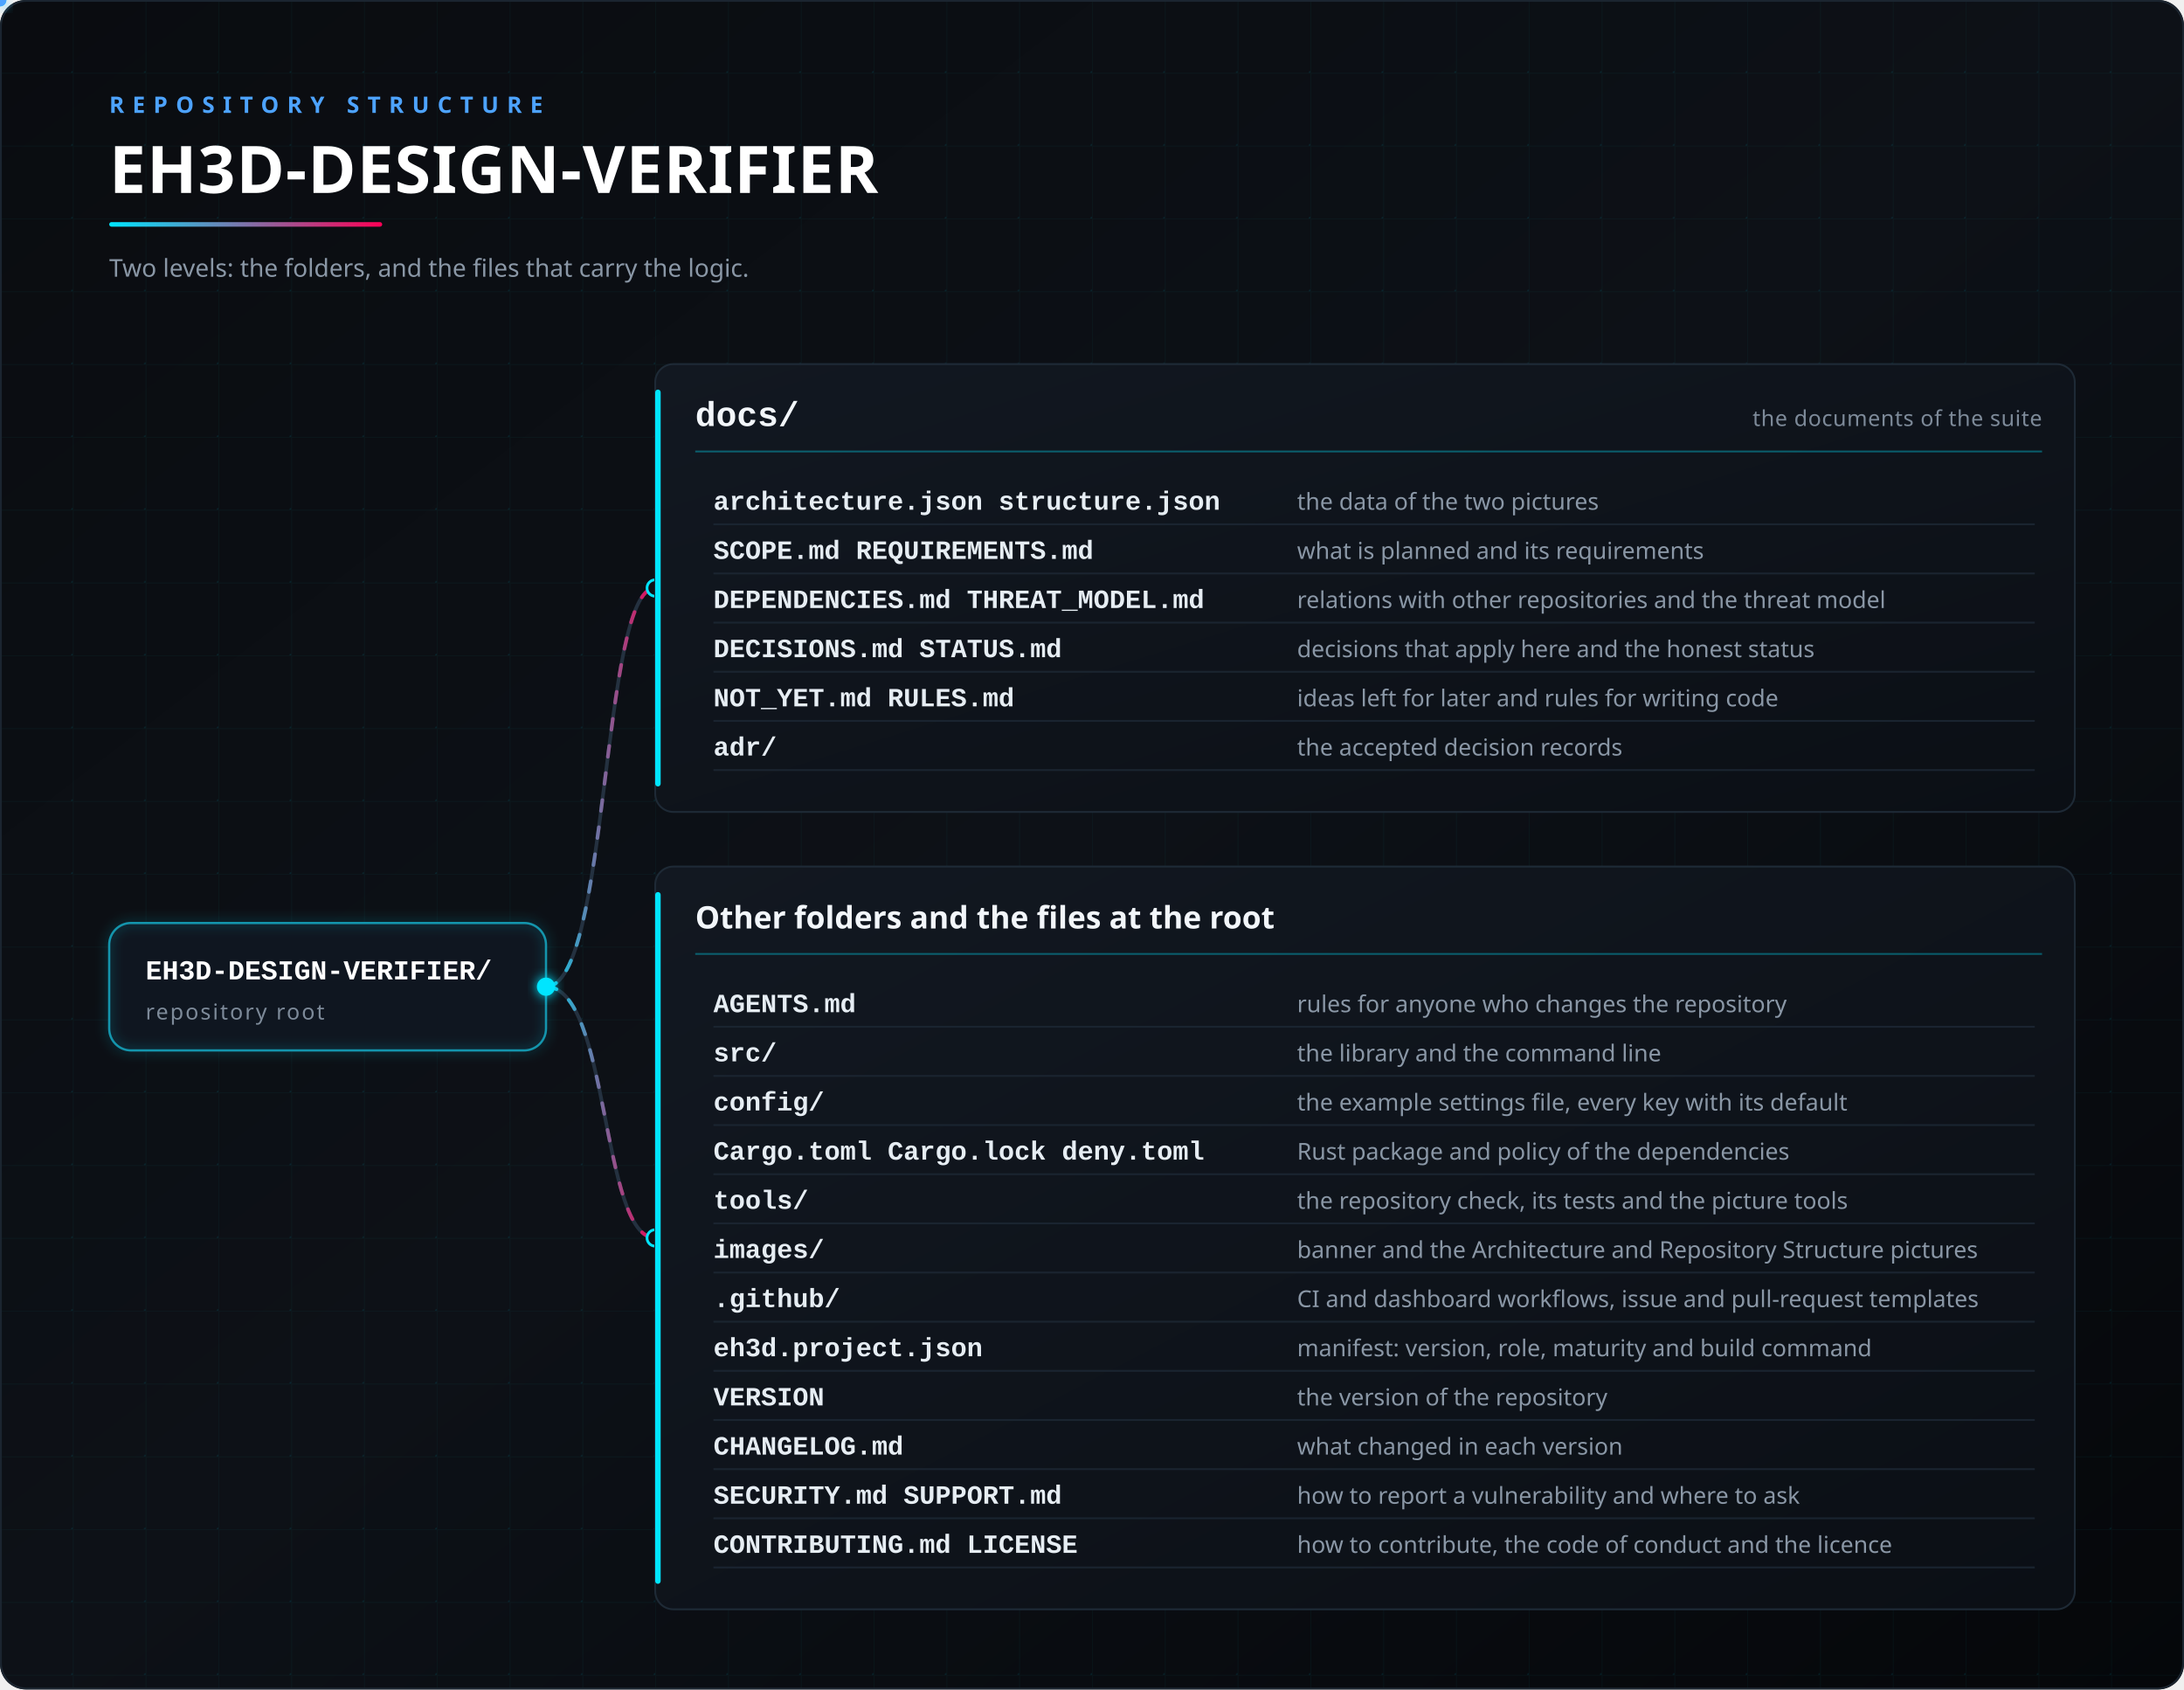
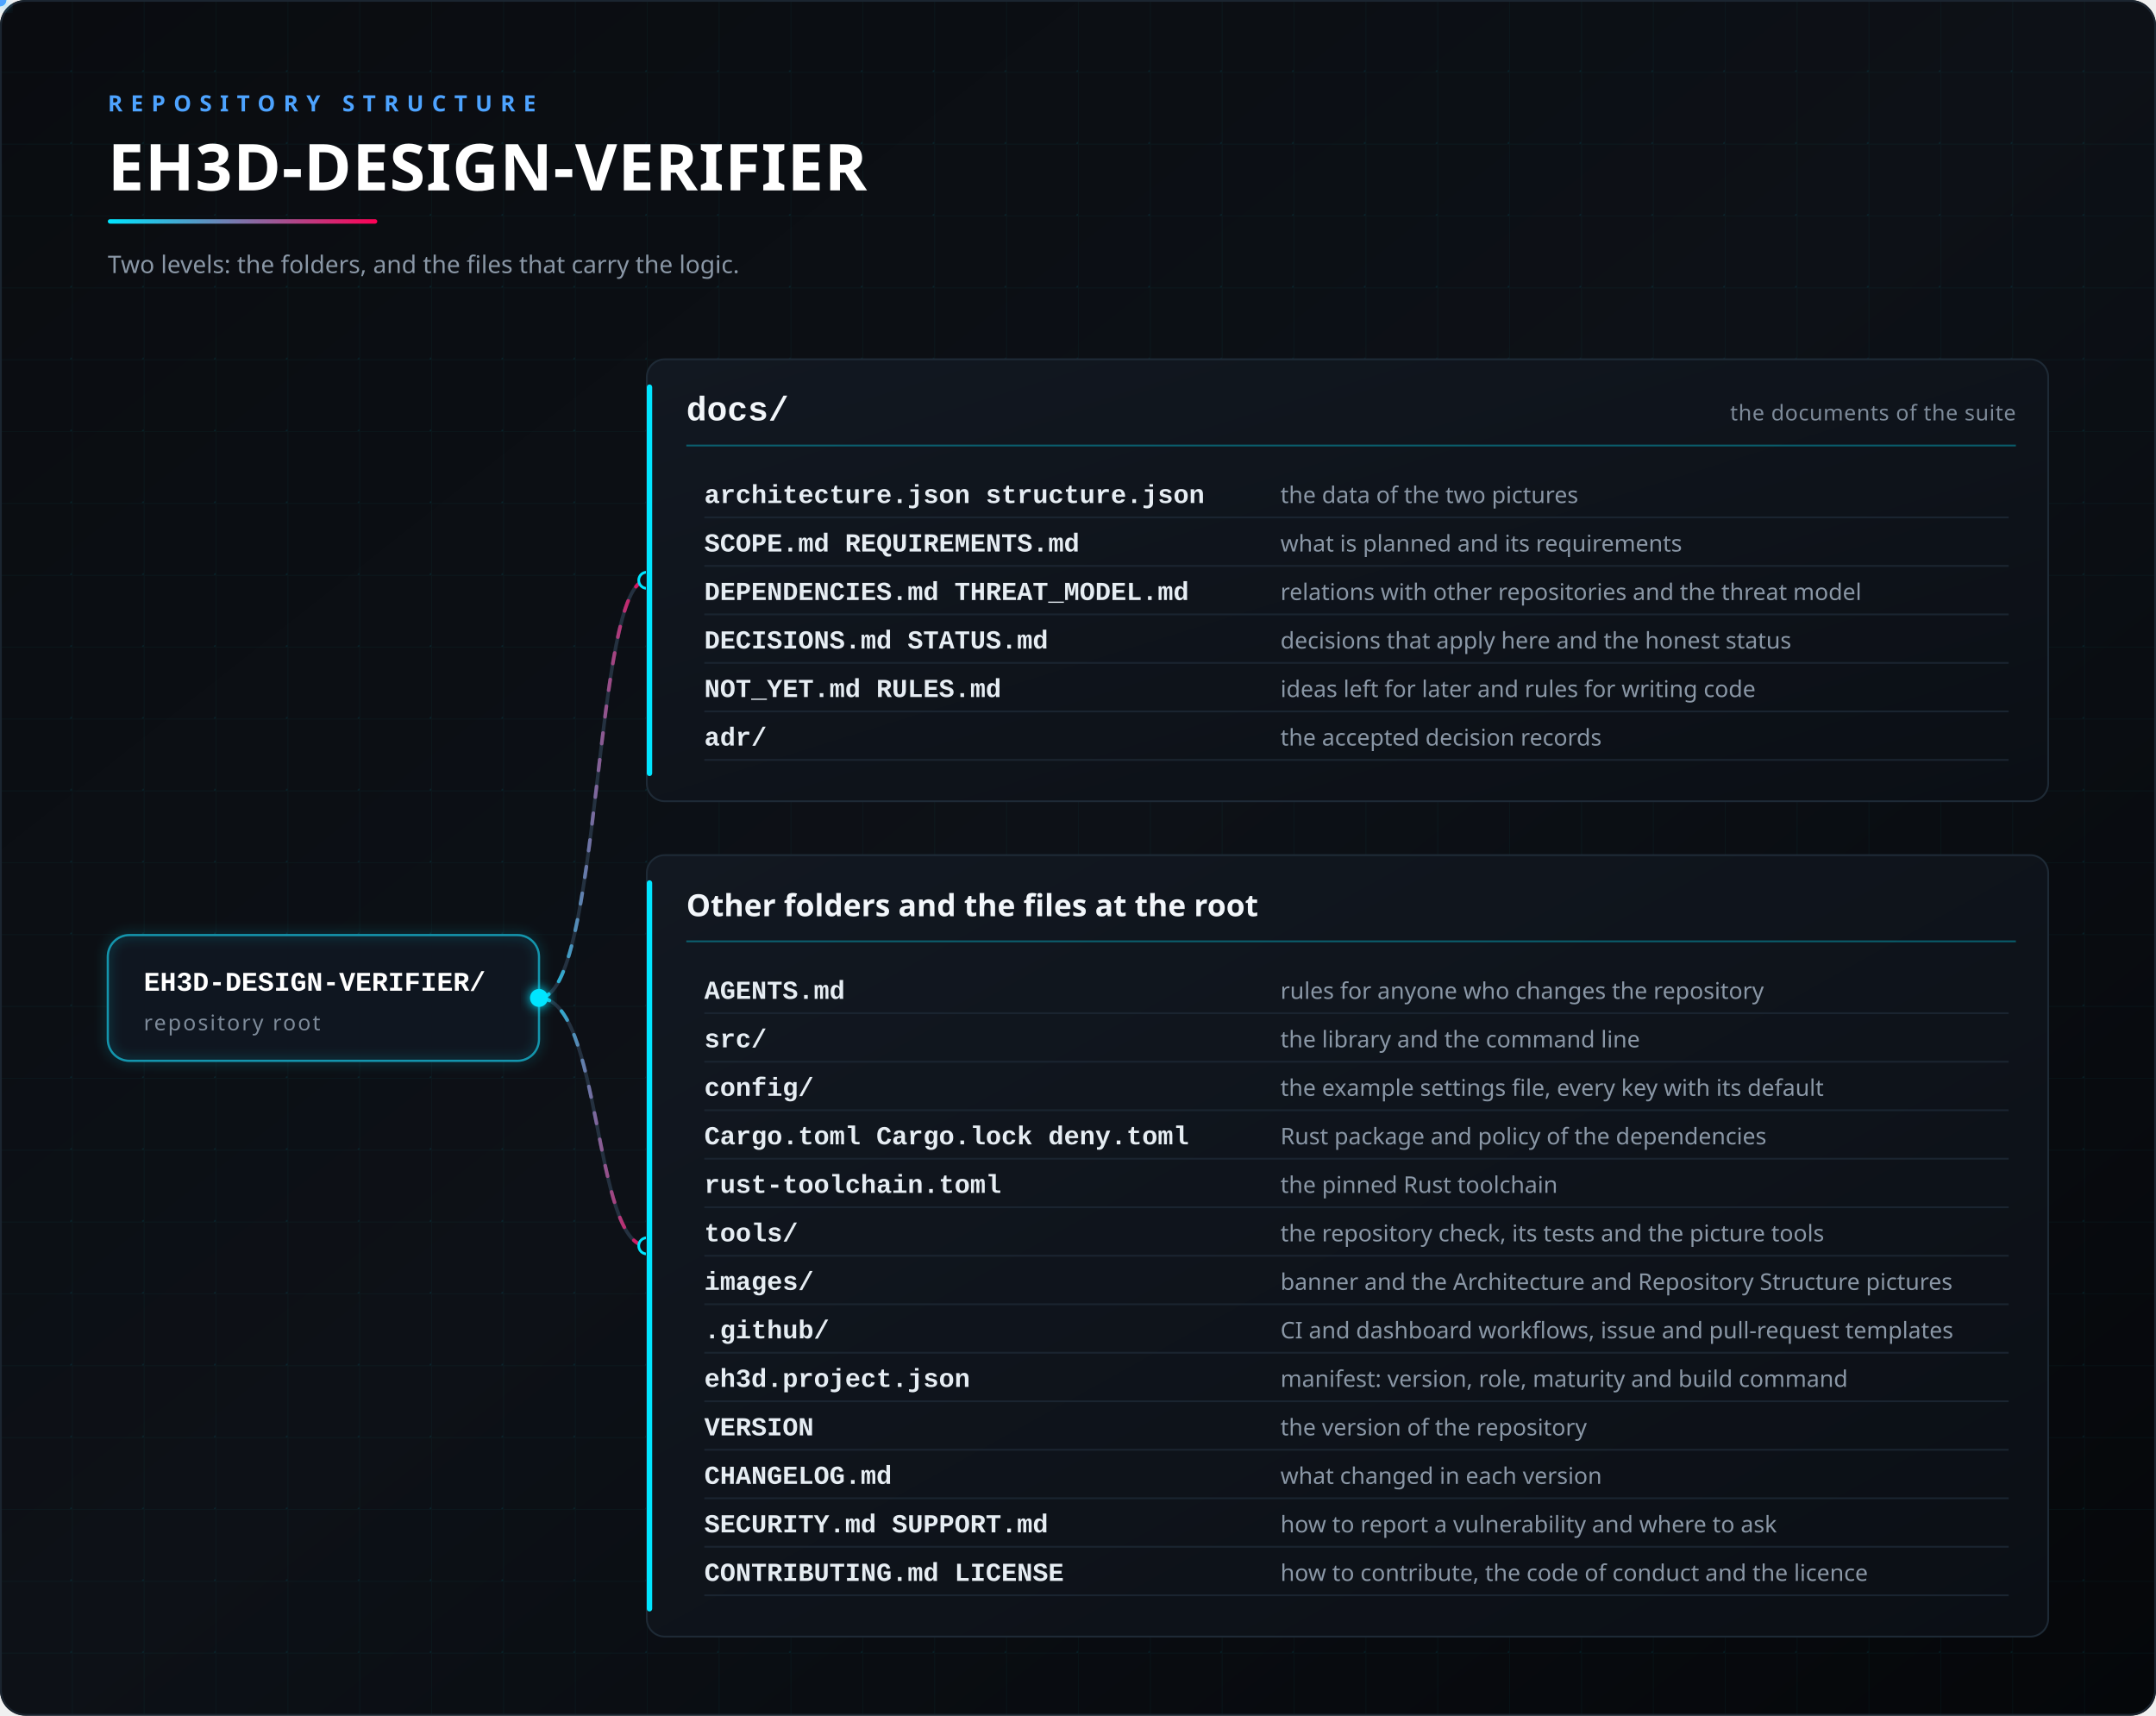
- <svg xmlns="http://www.w3.org/2000/svg" viewBox="0 0 1200 928" width="100%" role="img" aria-labelledby="t d">
+ <svg xmlns="http://www.w3.org/2000/svg" viewBox="0 0 1200 955" width="100%" role="img" aria-labelledby="t d">
  <defs>
    <linearGradient id="bg" x1="0" y1="0" x2="1" y2="1">
      <stop offset="0" stop-color="#0A0C10" />
      <stop offset="0.5" stop-color="#0D1117" />
      <stop offset="1" stop-color="#05070A" />
    </linearGradient>
    <linearGradient id="card" x1="0" y1="0" x2="1" y2="1">
      <stop offset="0" stop-color="#121821" />
      <stop offset="1" stop-color="#0B0F15" />
    </linearGradient>
    <linearGradient id="line" x1="0" y1="0" x2="1" y2="0">
      <stop offset="0" stop-color="#00E5FF" />
      <stop offset="1" stop-color="#FF0055" />
    </linearGradient>
    <filter id="glow" x="-50%" y="-50%" width="200%" height="200%">
      <feGaussianBlur stdDeviation="3" result="b" />
      <feMerge>
        <feMergeNode in="b" />
        <feMergeNode in="SourceGraphic" />
      </feMerge>
    </filter>
    <pattern id="grid" width="40" height="40" patternUnits="userSpaceOnUse">
      <path d="M40 0H0V40" fill="none" stroke="#00E5FF" stroke-opacity="0.035" />
      <circle cx="40" cy="40" r="1" fill="#00E5FF" fill-opacity="0.09" />
    </pattern>
  </defs>
-   <rect width="1200" height="928" rx="14" fill="url(#bg)" />
-   <rect width="1200" height="928" rx="14" fill="url(#grid)" />
-   <rect x="0.5" y="0.5" width="1199" height="927" rx="14" fill="none" stroke="#1B2530" />
+   <rect width="1200" height="955" rx="14" fill="url(#bg)" />
+   <rect width="1200" height="955" rx="14" fill="url(#grid)" />
+   <rect x="0.5" y="0.5" width="1199" height="954" rx="14" fill="none" stroke="#1B2530" />
  <text x="60" y="62" font-family="'Segoe UI','Noto Sans','Noto Sans CJK SC','Microsoft YaHei','Yu Gothic','Helvetica Neue',Helvetica,Arial,sans-serif" font-size="12.5" font-weight="600" fill="#4DA3FF" text-anchor="start" letter-spacing="4.5">REPOSITORY STRUCTURE</text>
  <text x="60" y="106" font-family="'Segoe UI','Noto Sans','Noto Sans CJK SC','Microsoft YaHei','Yu Gothic','Helvetica Neue',Helvetica,Arial,sans-serif" font-size="36" font-weight="700" fill="#FFFFFF" text-anchor="start" letter-spacing="0.5">EH3D-DESIGN-VERIFIER</text>
  <rect x="60" y="122" width="150" height="2.5" rx="1.25" fill="url(#line)">
    <animate attributeName="width" values="40;150;150" keyTimes="0;0.4;1" dur="3s" repeatCount="indefinite" />
  </rect>
  <text x="60" y="152" font-family="'Segoe UI','Noto Sans','Noto Sans CJK SC','Microsoft YaHei','Yu Gothic','Helvetica Neue',Helvetica,Arial,sans-serif" font-size="13.5" font-weight="400" fill="#8A97A6" text-anchor="start">Two levels: the folders, and the files that carry the logic.</text>
-   <path id="c0" d="M300,542 C335,542 330,323 360,323" fill="none" stroke="#243140" stroke-width="2" />
-   <path d="M300,542 C335,542 330,323 360,323" fill="none" stroke="url(#line)" stroke-width="2" stroke-linecap="round" stroke-dasharray="6 9" opacity="0.9">
+   <path id="c0" d="M300,555.5 C335,555.5 330,323 360,323" fill="none" stroke="#243140" stroke-width="2" />
+   <path d="M300,555.5 C335,555.5 330,323 360,323" fill="none" stroke="url(#line)" stroke-width="2" stroke-linecap="round" stroke-dasharray="6 9" opacity="0.9">
    <animate attributeName="stroke-dashoffset" from="0" to="-30" dur="1.6s" repeatCount="indefinite" />
  </path>
  <circle cx="360" cy="323" r="4.5" fill="#0D1117" stroke="#00E5FF" stroke-width="1.5" />
-   <path id="c1" d="M300,542 C335,542 330,680 360,680" fill="none" stroke="#243140" stroke-width="2" />
-   <path d="M300,542 C335,542 330,680 360,680" fill="none" stroke="url(#line)" stroke-width="2" stroke-linecap="round" stroke-dasharray="6 9" opacity="0.9">
+   <path id="c1" d="M300,555.5 C335,555.5 330,693.5 360,693.5" fill="none" stroke="#243140" stroke-width="2" />
+   <path d="M300,555.5 C335,555.5 330,693.5 360,693.5" fill="none" stroke="url(#line)" stroke-width="2" stroke-linecap="round" stroke-dasharray="6 9" opacity="0.9">
    <animate attributeName="stroke-dashoffset" from="0" to="-30" dur="1.6s" repeatCount="indefinite" />
  </path>
-   <circle cx="360" cy="680" r="4.5" fill="#0D1117" stroke="#00E5FF" stroke-width="1.5" />
+   <circle cx="360" cy="693.5" r="4.5" fill="#0D1117" stroke="#00E5FF" stroke-width="1.5" />
  <circle r="3.5" fill="#00E5FF" filter="url(#glow)">
    <animateMotion dur="3.4s" repeatCount="indefinite">
      <mpath href="#c0" />
    </animateMotion>
  </circle>
  <circle r="3.5" fill="#4DA3FF" filter="url(#glow)">
    <animateMotion dur="4.2s" repeatCount="indefinite">
      <mpath href="#c1" />
    </animateMotion>
  </circle>
-   <rect x="60" y="507" width="240" height="70" rx="12" fill="#0F1620" stroke="#2A3A4C" stroke-width="1.2" />
-   <rect x="60" y="507" width="240" height="70" rx="12" fill="none" stroke="#00E5FF" stroke-opacity="0.5" stroke-width="1.2" filter="url(#glow)">
+   <rect x="60" y="520.5" width="240" height="70" rx="12" fill="#0F1620" stroke="#2A3A4C" stroke-width="1.2" />
+   <rect x="60" y="520.5" width="240" height="70" rx="12" fill="none" stroke="#00E5FF" stroke-opacity="0.5" stroke-width="1.2" filter="url(#glow)">
    <animate attributeName="stroke-opacity" values="0.15;0.6;0.15" dur="3.6s" repeatCount="indefinite" />
  </rect>
-   <text x="80" y="538" font-family="'JetBrains Mono','Cascadia Code','SFMono-Regular',Consolas,'Liberation Mono',monospace" font-size="15.1" font-weight="700" fill="#FFFFFF" text-anchor="start">EH3D-DESIGN-VERIFIER/</text>
-   <text x="80" y="560" font-family="'Segoe UI','Noto Sans','Noto Sans CJK SC','Microsoft YaHei','Yu Gothic','Helvetica Neue',Helvetica,Arial,sans-serif" font-size="12" font-weight="400" fill="#7D8A99" text-anchor="start" letter-spacing="1">repository root</text>
-   <circle cx="300" cy="542" r="5" fill="#00E5FF" filter="url(#glow)" />
+   <text x="80" y="551.5" font-family="'JetBrains Mono','Cascadia Code','SFMono-Regular',Consolas,'Liberation Mono',monospace" font-size="15.1" font-weight="700" fill="#FFFFFF" text-anchor="start">EH3D-DESIGN-VERIFIER/</text>
+   <text x="80" y="573.5" font-family="'Segoe UI','Noto Sans','Noto Sans CJK SC','Microsoft YaHei','Yu Gothic','Helvetica Neue',Helvetica,Arial,sans-serif" font-size="12" font-weight="400" fill="#7D8A99" text-anchor="start" letter-spacing="1">repository root</text>
+   <circle cx="300" cy="555.5" r="5" fill="#00E5FF" filter="url(#glow)" />
  <rect x="360" y="200" width="780" height="246" rx="10" fill="url(#card)" stroke="#1E2A36" stroke-width="1" />
  <rect x="360" y="214" width="3" height="218" rx="1.5" fill="#00E5FF">
    <animate attributeName="opacity" values="0.55;1;0.55" dur="4s" begin="0s" repeatCount="indefinite" />
  </rect>
  <text x="382" y="234" font-family="'JetBrains Mono','Cascadia Code','SFMono-Regular',Consolas,'Liberation Mono',monospace" font-size="19" font-weight="700" fill="#F2F6FA" text-anchor="start">docs/</text>
  <text x="1122" y="234" font-family="'Segoe UI','Noto Sans','Noto Sans CJK SC','Microsoft YaHei','Yu Gothic','Helvetica Neue',Helvetica,Arial,sans-serif" font-size="12" font-weight="400" fill="#7D8A99" text-anchor="end" letter-spacing="0.3">the documents of the suite</text>
  <line x1="382" y1="248" x2="1122" y2="248" stroke="#00E5FF" stroke-opacity="0.35" stroke-width="1" />
  <text x="392" y="280" font-family="'JetBrains Mono','Cascadia Code','SFMono-Regular',Consolas,'Liberation Mono',monospace" font-size="14.5" font-weight="600" fill="#E6EDF3" text-anchor="start">architecture.json  structure.json</text>
  <text x="712.67" y="280" font-family="'Segoe UI','Noto Sans','Noto Sans CJK SC','Microsoft YaHei','Yu Gothic','Helvetica Neue',Helvetica,Arial,sans-serif" font-size="12.8" font-weight="400" fill="#8A97A6" text-anchor="start">the data of the two pictures</text>
  <line x1="392" y1="288" x2="1118" y2="288" stroke="#1A2430" stroke-width="1" />
  <text x="392" y="307" font-family="'JetBrains Mono','Cascadia Code','SFMono-Regular',Consolas,'Liberation Mono',monospace" font-size="14.5" font-weight="600" fill="#E6EDF3" text-anchor="start">SCOPE.md  REQUIREMENTS.md</text>
  <text x="712.67" y="307" font-family="'Segoe UI','Noto Sans','Noto Sans CJK SC','Microsoft YaHei','Yu Gothic','Helvetica Neue',Helvetica,Arial,sans-serif" font-size="12.8" font-weight="400" fill="#8A97A6" text-anchor="start">what is planned and its requirements</text>
  <line x1="392" y1="315" x2="1118" y2="315" stroke="#1A2430" stroke-width="1" />
  <text x="392" y="334" font-family="'JetBrains Mono','Cascadia Code','SFMono-Regular',Consolas,'Liberation Mono',monospace" font-size="14.5" font-weight="600" fill="#E6EDF3" text-anchor="start">DEPENDENCIES.md  THREAT_MODEL.md</text>
  <text x="712.67" y="334" font-family="'Segoe UI','Noto Sans','Noto Sans CJK SC','Microsoft YaHei','Yu Gothic','Helvetica Neue',Helvetica,Arial,sans-serif" font-size="12.8" font-weight="400" fill="#8A97A6" text-anchor="start">relations with other repositories and the threat model</text>
  <line x1="392" y1="342" x2="1118" y2="342" stroke="#1A2430" stroke-width="1" />
  <text x="392" y="361" font-family="'JetBrains Mono','Cascadia Code','SFMono-Regular',Consolas,'Liberation Mono',monospace" font-size="14.5" font-weight="600" fill="#E6EDF3" text-anchor="start">DECISIONS.md  STATUS.md</text>
  <text x="712.67" y="361" font-family="'Segoe UI','Noto Sans','Noto Sans CJK SC','Microsoft YaHei','Yu Gothic','Helvetica Neue',Helvetica,Arial,sans-serif" font-size="12.8" font-weight="400" fill="#8A97A6" text-anchor="start">decisions that apply here and the honest status</text>
  <line x1="392" y1="369" x2="1118" y2="369" stroke="#1A2430" stroke-width="1" />
  <text x="392" y="388" font-family="'JetBrains Mono','Cascadia Code','SFMono-Regular',Consolas,'Liberation Mono',monospace" font-size="14.5" font-weight="600" fill="#E6EDF3" text-anchor="start">NOT_YET.md  RULES.md</text>
  <text x="712.67" y="388" font-family="'Segoe UI','Noto Sans','Noto Sans CJK SC','Microsoft YaHei','Yu Gothic','Helvetica Neue',Helvetica,Arial,sans-serif" font-size="12.8" font-weight="400" fill="#8A97A6" text-anchor="start">ideas left for later and rules for writing code</text>
  <line x1="392" y1="396" x2="1118" y2="396" stroke="#1A2430" stroke-width="1" />
  <text x="392" y="415" font-family="'JetBrains Mono','Cascadia Code','SFMono-Regular',Consolas,'Liberation Mono',monospace" font-size="14.5" font-weight="600" fill="#E6EDF3" text-anchor="start">adr/</text>
  <text x="712.67" y="415" font-family="'Segoe UI','Noto Sans','Noto Sans CJK SC','Microsoft YaHei','Yu Gothic','Helvetica Neue',Helvetica,Arial,sans-serif" font-size="12.8" font-weight="400" fill="#8A97A6" text-anchor="start">the accepted decision records</text>
  <line x1="392" y1="423" x2="1118" y2="423" stroke="#1A2430" stroke-width="1" />
-   <rect x="360" y="476" width="780" height="408" rx="10" fill="url(#card)" stroke="#1E2A36" stroke-width="1" />
-   <rect x="360" y="490" width="3" height="380" rx="1.5" fill="#00E5FF">
+   <rect x="360" y="476" width="780" height="435" rx="10" fill="url(#card)" stroke="#1E2A36" stroke-width="1" />
+   <rect x="360" y="490" width="3" height="407" rx="1.5" fill="#00E5FF">
    <animate attributeName="opacity" values="0.55;1;0.55" dur="4s" begin="0.6s" repeatCount="indefinite" />
  </rect>
  <text x="382" y="510" font-family="'Segoe UI','Noto Sans','Noto Sans CJK SC','Microsoft YaHei','Yu Gothic','Helvetica Neue',Helvetica,Arial,sans-serif" font-size="17" font-weight="700" fill="#F2F6FA" text-anchor="start">Other folders and the files at the root</text>
  <line x1="382" y1="524" x2="1122" y2="524" stroke="#00E5FF" stroke-opacity="0.35" stroke-width="1" />
  <text x="392" y="556" font-family="'JetBrains Mono','Cascadia Code','SFMono-Regular',Consolas,'Liberation Mono',monospace" font-size="14.5" font-weight="600" fill="#E6EDF3" text-anchor="start">AGENTS.md</text>
  <text x="712.67" y="556" font-family="'Segoe UI','Noto Sans','Noto Sans CJK SC','Microsoft YaHei','Yu Gothic','Helvetica Neue',Helvetica,Arial,sans-serif" font-size="12.8" font-weight="400" fill="#8A97A6" text-anchor="start">rules for anyone who changes the repository</text>
  <line x1="392" y1="564" x2="1118" y2="564" stroke="#1A2430" stroke-width="1" />
  <text x="392" y="583" font-family="'JetBrains Mono','Cascadia Code','SFMono-Regular',Consolas,'Liberation Mono',monospace" font-size="14.5" font-weight="600" fill="#E6EDF3" text-anchor="start">src/</text>
  <text x="712.67" y="583" font-family="'Segoe UI','Noto Sans','Noto Sans CJK SC','Microsoft YaHei','Yu Gothic','Helvetica Neue',Helvetica,Arial,sans-serif" font-size="12.8" font-weight="400" fill="#8A97A6" text-anchor="start">the library and the command line</text>
  <line x1="392" y1="591" x2="1118" y2="591" stroke="#1A2430" stroke-width="1" />
  <text x="392" y="610" font-family="'JetBrains Mono','Cascadia Code','SFMono-Regular',Consolas,'Liberation Mono',monospace" font-size="14.5" font-weight="600" fill="#E6EDF3" text-anchor="start">config/</text>
  <text x="712.67" y="610" font-family="'Segoe UI','Noto Sans','Noto Sans CJK SC','Microsoft YaHei','Yu Gothic','Helvetica Neue',Helvetica,Arial,sans-serif" font-size="12.8" font-weight="400" fill="#8A97A6" text-anchor="start">the example settings file, every key with its default</text>
  <line x1="392" y1="618" x2="1118" y2="618" stroke="#1A2430" stroke-width="1" />
  <text x="392" y="637" font-family="'JetBrains Mono','Cascadia Code','SFMono-Regular',Consolas,'Liberation Mono',monospace" font-size="14.5" font-weight="600" fill="#E6EDF3" text-anchor="start">Cargo.toml  Cargo.lock  deny.toml</text>
  <text x="712.67" y="637" font-family="'Segoe UI','Noto Sans','Noto Sans CJK SC','Microsoft YaHei','Yu Gothic','Helvetica Neue',Helvetica,Arial,sans-serif" font-size="12.8" font-weight="400" fill="#8A97A6" text-anchor="start">Rust package and policy of the dependencies</text>
  <line x1="392" y1="645" x2="1118" y2="645" stroke="#1A2430" stroke-width="1" />
-   <text x="392" y="664" font-family="'JetBrains Mono','Cascadia Code','SFMono-Regular',Consolas,'Liberation Mono',monospace" font-size="14.5" font-weight="600" fill="#E6EDF3" text-anchor="start">tools/</text>
-   <text x="712.67" y="664" font-family="'Segoe UI','Noto Sans','Noto Sans CJK SC','Microsoft YaHei','Yu Gothic','Helvetica Neue',Helvetica,Arial,sans-serif" font-size="12.8" font-weight="400" fill="#8A97A6" text-anchor="start">the repository check, its tests and the picture tools</text>
+   <text x="392" y="664" font-family="'JetBrains Mono','Cascadia Code','SFMono-Regular',Consolas,'Liberation Mono',monospace" font-size="14.5" font-weight="600" fill="#E6EDF3" text-anchor="start">rust-toolchain.toml</text>
+   <text x="712.67" y="664" font-family="'Segoe UI','Noto Sans','Noto Sans CJK SC','Microsoft YaHei','Yu Gothic','Helvetica Neue',Helvetica,Arial,sans-serif" font-size="12.8" font-weight="400" fill="#8A97A6" text-anchor="start">the pinned Rust toolchain</text>
  <line x1="392" y1="672" x2="1118" y2="672" stroke="#1A2430" stroke-width="1" />
-   <text x="392" y="691" font-family="'JetBrains Mono','Cascadia Code','SFMono-Regular',Consolas,'Liberation Mono',monospace" font-size="14.5" font-weight="600" fill="#E6EDF3" text-anchor="start">images/</text>
-   <text x="712.67" y="691" font-family="'Segoe UI','Noto Sans','Noto Sans CJK SC','Microsoft YaHei','Yu Gothic','Helvetica Neue',Helvetica,Arial,sans-serif" font-size="12.8" font-weight="400" fill="#8A97A6" text-anchor="start">banner and the Architecture and Repository Structure pictures</text>
+   <text x="392" y="691" font-family="'JetBrains Mono','Cascadia Code','SFMono-Regular',Consolas,'Liberation Mono',monospace" font-size="14.5" font-weight="600" fill="#E6EDF3" text-anchor="start">tools/</text>
+   <text x="712.67" y="691" font-family="'Segoe UI','Noto Sans','Noto Sans CJK SC','Microsoft YaHei','Yu Gothic','Helvetica Neue',Helvetica,Arial,sans-serif" font-size="12.8" font-weight="400" fill="#8A97A6" text-anchor="start">the repository check, its tests and the picture tools</text>
  <line x1="392" y1="699" x2="1118" y2="699" stroke="#1A2430" stroke-width="1" />
-   <text x="392" y="718" font-family="'JetBrains Mono','Cascadia Code','SFMono-Regular',Consolas,'Liberation Mono',monospace" font-size="14.5" font-weight="600" fill="#E6EDF3" text-anchor="start">.github/</text>
-   <text x="712.67" y="718" font-family="'Segoe UI','Noto Sans','Noto Sans CJK SC','Microsoft YaHei','Yu Gothic','Helvetica Neue',Helvetica,Arial,sans-serif" font-size="12.8" font-weight="400" fill="#8A97A6" text-anchor="start">CI and dashboard workflows, issue and pull-request templates</text>
+   <text x="392" y="718" font-family="'JetBrains Mono','Cascadia Code','SFMono-Regular',Consolas,'Liberation Mono',monospace" font-size="14.5" font-weight="600" fill="#E6EDF3" text-anchor="start">images/</text>
+   <text x="712.67" y="718" font-family="'Segoe UI','Noto Sans','Noto Sans CJK SC','Microsoft YaHei','Yu Gothic','Helvetica Neue',Helvetica,Arial,sans-serif" font-size="12.8" font-weight="400" fill="#8A97A6" text-anchor="start">banner and the Architecture and Repository Structure pictures</text>
  <line x1="392" y1="726" x2="1118" y2="726" stroke="#1A2430" stroke-width="1" />
-   <text x="392" y="745" font-family="'JetBrains Mono','Cascadia Code','SFMono-Regular',Consolas,'Liberation Mono',monospace" font-size="14.5" font-weight="600" fill="#E6EDF3" text-anchor="start">eh3d.project.json</text>
-   <text x="712.67" y="745" font-family="'Segoe UI','Noto Sans','Noto Sans CJK SC','Microsoft YaHei','Yu Gothic','Helvetica Neue',Helvetica,Arial,sans-serif" font-size="12.8" font-weight="400" fill="#8A97A6" text-anchor="start">manifest: version, role, maturity and build command</text>
+   <text x="392" y="745" font-family="'JetBrains Mono','Cascadia Code','SFMono-Regular',Consolas,'Liberation Mono',monospace" font-size="14.5" font-weight="600" fill="#E6EDF3" text-anchor="start">.github/</text>
+   <text x="712.67" y="745" font-family="'Segoe UI','Noto Sans','Noto Sans CJK SC','Microsoft YaHei','Yu Gothic','Helvetica Neue',Helvetica,Arial,sans-serif" font-size="12.8" font-weight="400" fill="#8A97A6" text-anchor="start">CI and dashboard workflows, issue and pull-request templates</text>
  <line x1="392" y1="753" x2="1118" y2="753" stroke="#1A2430" stroke-width="1" />
-   <text x="392" y="772" font-family="'JetBrains Mono','Cascadia Code','SFMono-Regular',Consolas,'Liberation Mono',monospace" font-size="14.5" font-weight="600" fill="#E6EDF3" text-anchor="start">VERSION</text>
-   <text x="712.67" y="772" font-family="'Segoe UI','Noto Sans','Noto Sans CJK SC','Microsoft YaHei','Yu Gothic','Helvetica Neue',Helvetica,Arial,sans-serif" font-size="12.8" font-weight="400" fill="#8A97A6" text-anchor="start">the version of the repository</text>
+   <text x="392" y="772" font-family="'JetBrains Mono','Cascadia Code','SFMono-Regular',Consolas,'Liberation Mono',monospace" font-size="14.5" font-weight="600" fill="#E6EDF3" text-anchor="start">eh3d.project.json</text>
+   <text x="712.67" y="772" font-family="'Segoe UI','Noto Sans','Noto Sans CJK SC','Microsoft YaHei','Yu Gothic','Helvetica Neue',Helvetica,Arial,sans-serif" font-size="12.8" font-weight="400" fill="#8A97A6" text-anchor="start">manifest: version, role, maturity and build command</text>
  <line x1="392" y1="780" x2="1118" y2="780" stroke="#1A2430" stroke-width="1" />
-   <text x="392" y="799" font-family="'JetBrains Mono','Cascadia Code','SFMono-Regular',Consolas,'Liberation Mono',monospace" font-size="14.5" font-weight="600" fill="#E6EDF3" text-anchor="start">CHANGELOG.md</text>
-   <text x="712.67" y="799" font-family="'Segoe UI','Noto Sans','Noto Sans CJK SC','Microsoft YaHei','Yu Gothic','Helvetica Neue',Helvetica,Arial,sans-serif" font-size="12.8" font-weight="400" fill="#8A97A6" text-anchor="start">what changed in each version</text>
+   <text x="392" y="799" font-family="'JetBrains Mono','Cascadia Code','SFMono-Regular',Consolas,'Liberation Mono',monospace" font-size="14.5" font-weight="600" fill="#E6EDF3" text-anchor="start">VERSION</text>
+   <text x="712.67" y="799" font-family="'Segoe UI','Noto Sans','Noto Sans CJK SC','Microsoft YaHei','Yu Gothic','Helvetica Neue',Helvetica,Arial,sans-serif" font-size="12.8" font-weight="400" fill="#8A97A6" text-anchor="start">the version of the repository</text>
  <line x1="392" y1="807" x2="1118" y2="807" stroke="#1A2430" stroke-width="1" />
-   <text x="392" y="826" font-family="'JetBrains Mono','Cascadia Code','SFMono-Regular',Consolas,'Liberation Mono',monospace" font-size="14.5" font-weight="600" fill="#E6EDF3" text-anchor="start">SECURITY.md  SUPPORT.md</text>
-   <text x="712.67" y="826" font-family="'Segoe UI','Noto Sans','Noto Sans CJK SC','Microsoft YaHei','Yu Gothic','Helvetica Neue',Helvetica,Arial,sans-serif" font-size="12.8" font-weight="400" fill="#8A97A6" text-anchor="start">how to report a vulnerability and where to ask</text>
+   <text x="392" y="826" font-family="'JetBrains Mono','Cascadia Code','SFMono-Regular',Consolas,'Liberation Mono',monospace" font-size="14.5" font-weight="600" fill="#E6EDF3" text-anchor="start">CHANGELOG.md</text>
+   <text x="712.67" y="826" font-family="'Segoe UI','Noto Sans','Noto Sans CJK SC','Microsoft YaHei','Yu Gothic','Helvetica Neue',Helvetica,Arial,sans-serif" font-size="12.8" font-weight="400" fill="#8A97A6" text-anchor="start">what changed in each version</text>
  <line x1="392" y1="834" x2="1118" y2="834" stroke="#1A2430" stroke-width="1" />
-   <text x="392" y="853" font-family="'JetBrains Mono','Cascadia Code','SFMono-Regular',Consolas,'Liberation Mono',monospace" font-size="14.5" font-weight="600" fill="#E6EDF3" text-anchor="start">CONTRIBUTING.md  LICENSE</text>
-   <text x="712.67" y="853" font-family="'Segoe UI','Noto Sans','Noto Sans CJK SC','Microsoft YaHei','Yu Gothic','Helvetica Neue',Helvetica,Arial,sans-serif" font-size="12.8" font-weight="400" fill="#8A97A6" text-anchor="start">how to contribute, the code of conduct and the licence</text>
+   <text x="392" y="853" font-family="'JetBrains Mono','Cascadia Code','SFMono-Regular',Consolas,'Liberation Mono',monospace" font-size="14.5" font-weight="600" fill="#E6EDF3" text-anchor="start">SECURITY.md  SUPPORT.md</text>
+   <text x="712.67" y="853" font-family="'Segoe UI','Noto Sans','Noto Sans CJK SC','Microsoft YaHei','Yu Gothic','Helvetica Neue',Helvetica,Arial,sans-serif" font-size="12.8" font-weight="400" fill="#8A97A6" text-anchor="start">how to report a vulnerability and where to ask</text>
  <line x1="392" y1="861" x2="1118" y2="861" stroke="#1A2430" stroke-width="1" />
+   <text x="392" y="880" font-family="'JetBrains Mono','Cascadia Code','SFMono-Regular',Consolas,'Liberation Mono',monospace" font-size="14.5" font-weight="600" fill="#E6EDF3" text-anchor="start">CONTRIBUTING.md  LICENSE</text>
+   <text x="712.67" y="880" font-family="'Segoe UI','Noto Sans','Noto Sans CJK SC','Microsoft YaHei','Yu Gothic','Helvetica Neue',Helvetica,Arial,sans-serif" font-size="12.8" font-weight="400" fill="#8A97A6" text-anchor="start">how to contribute, the code of conduct and the licence</text>
+   <line x1="392" y1="888" x2="1118" y2="888" stroke="#1A2430" stroke-width="1" />
</svg>
